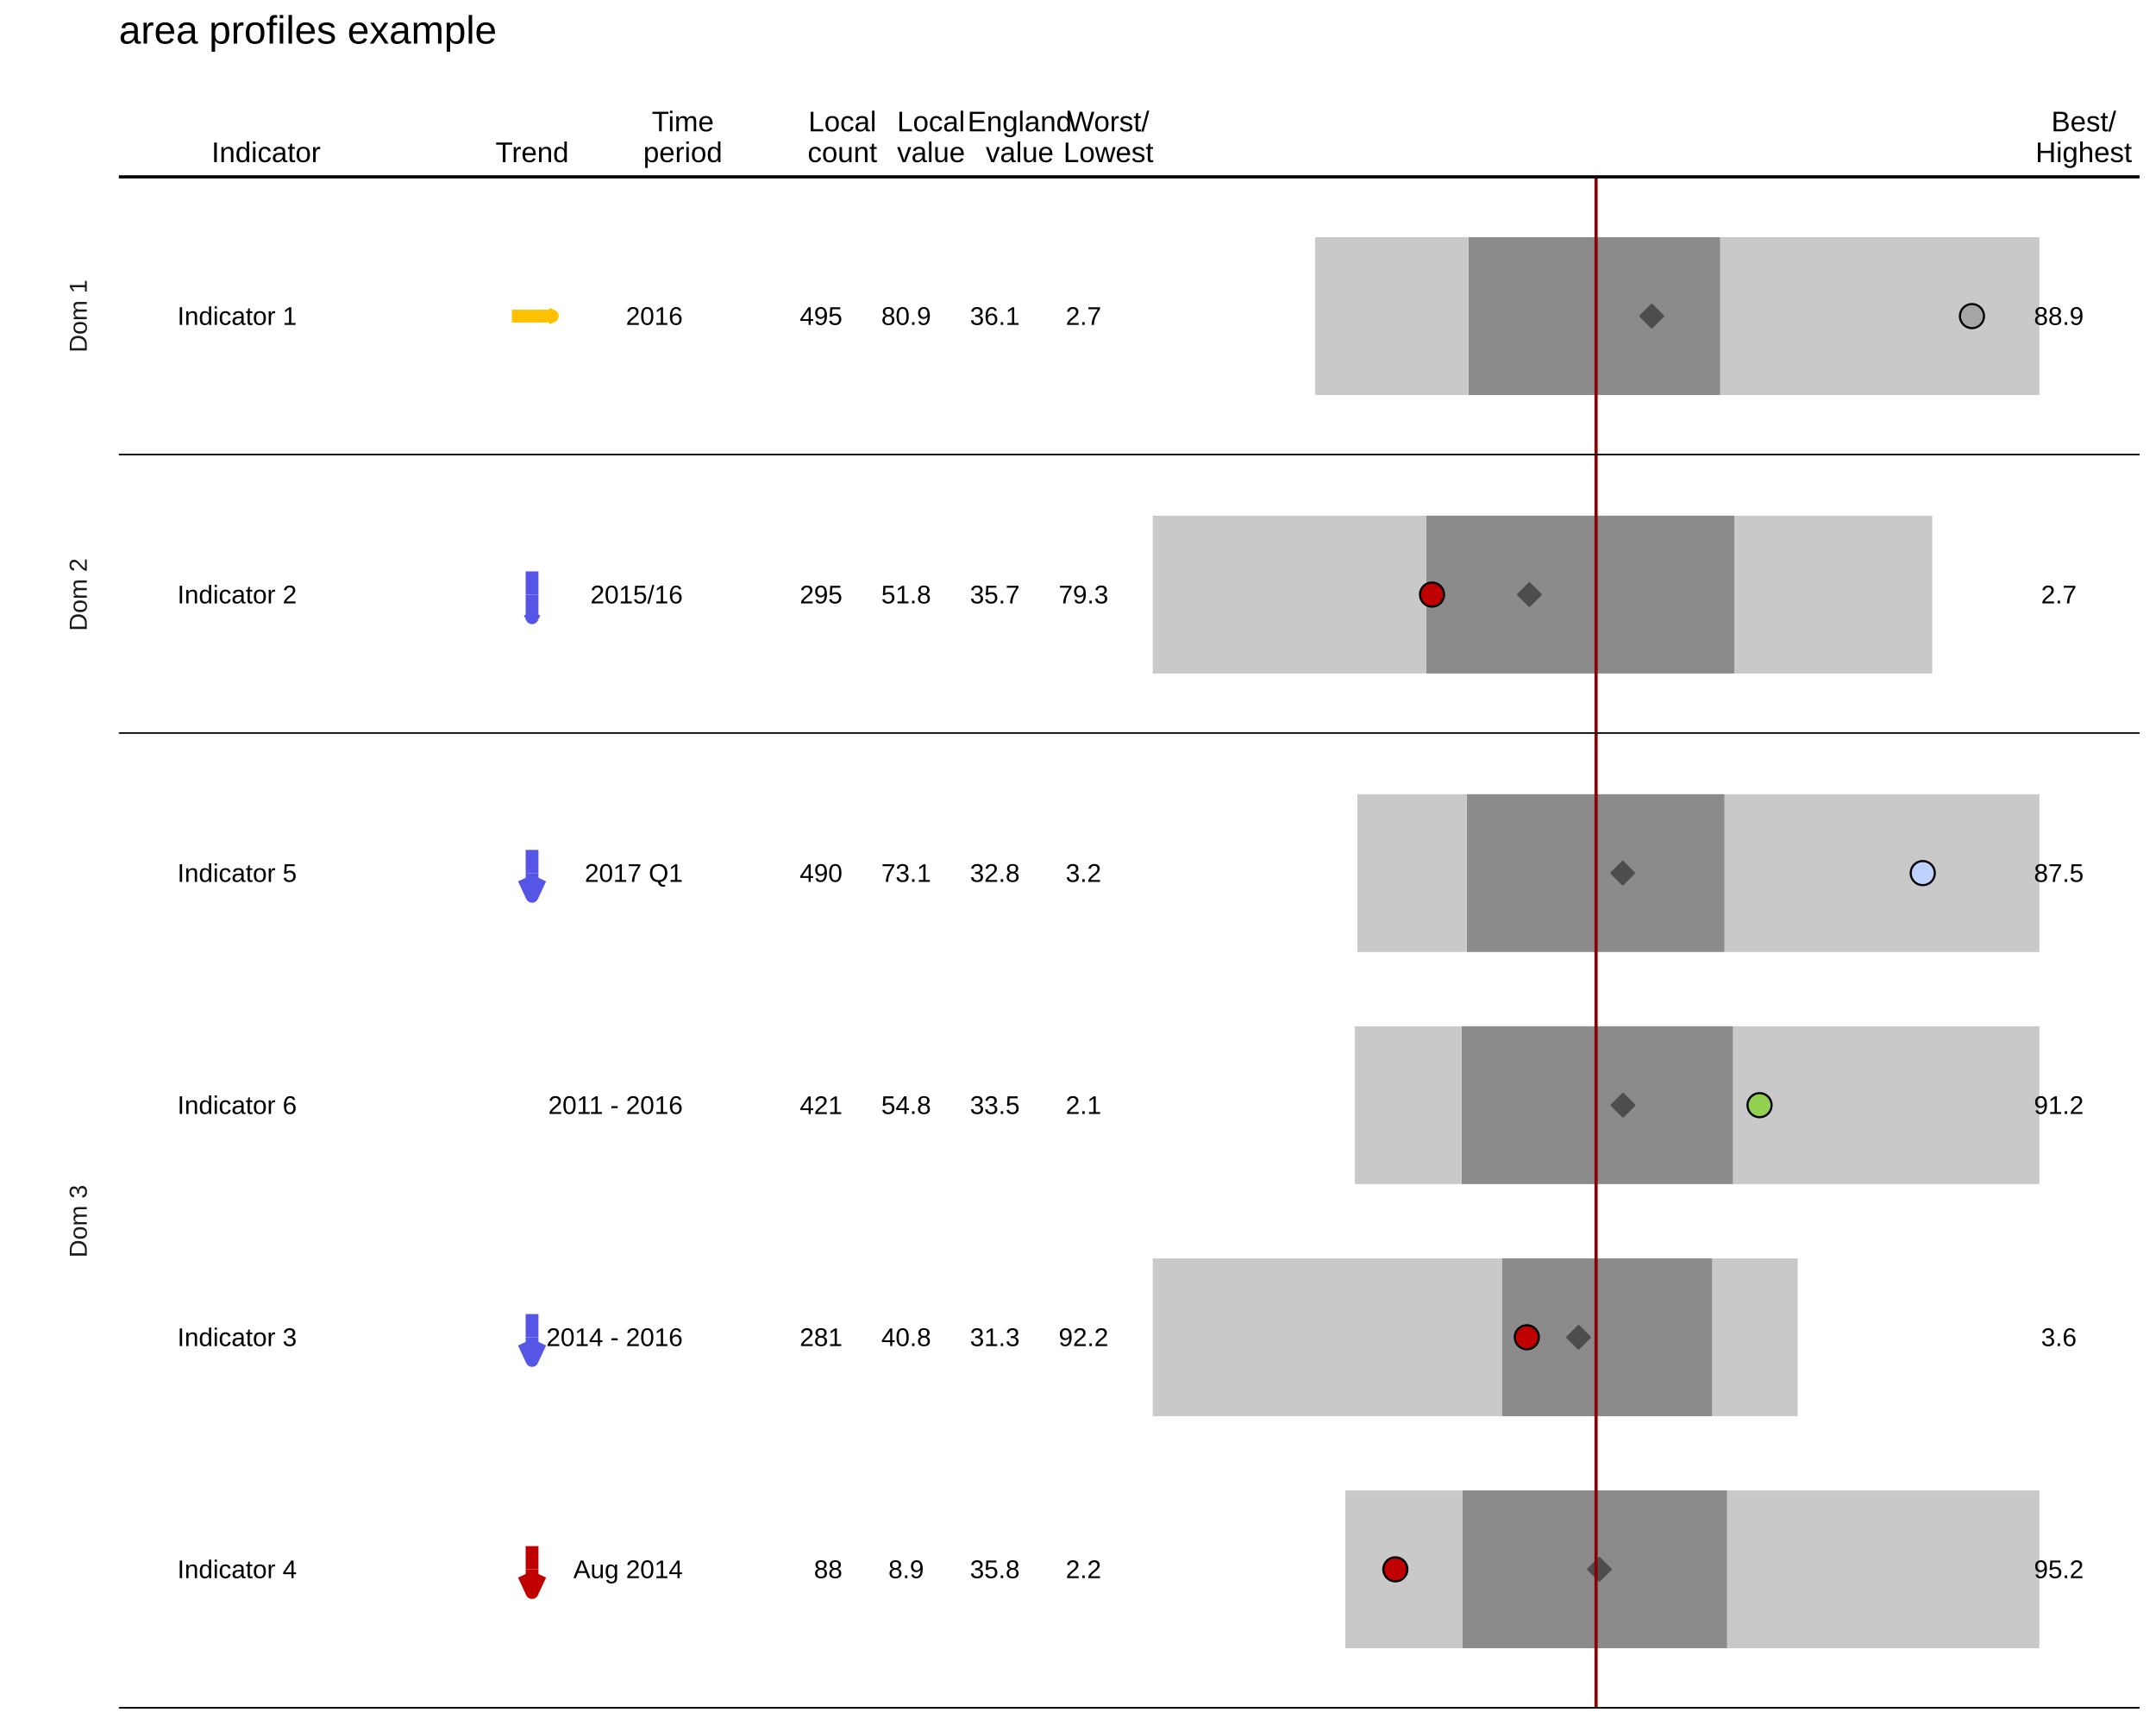
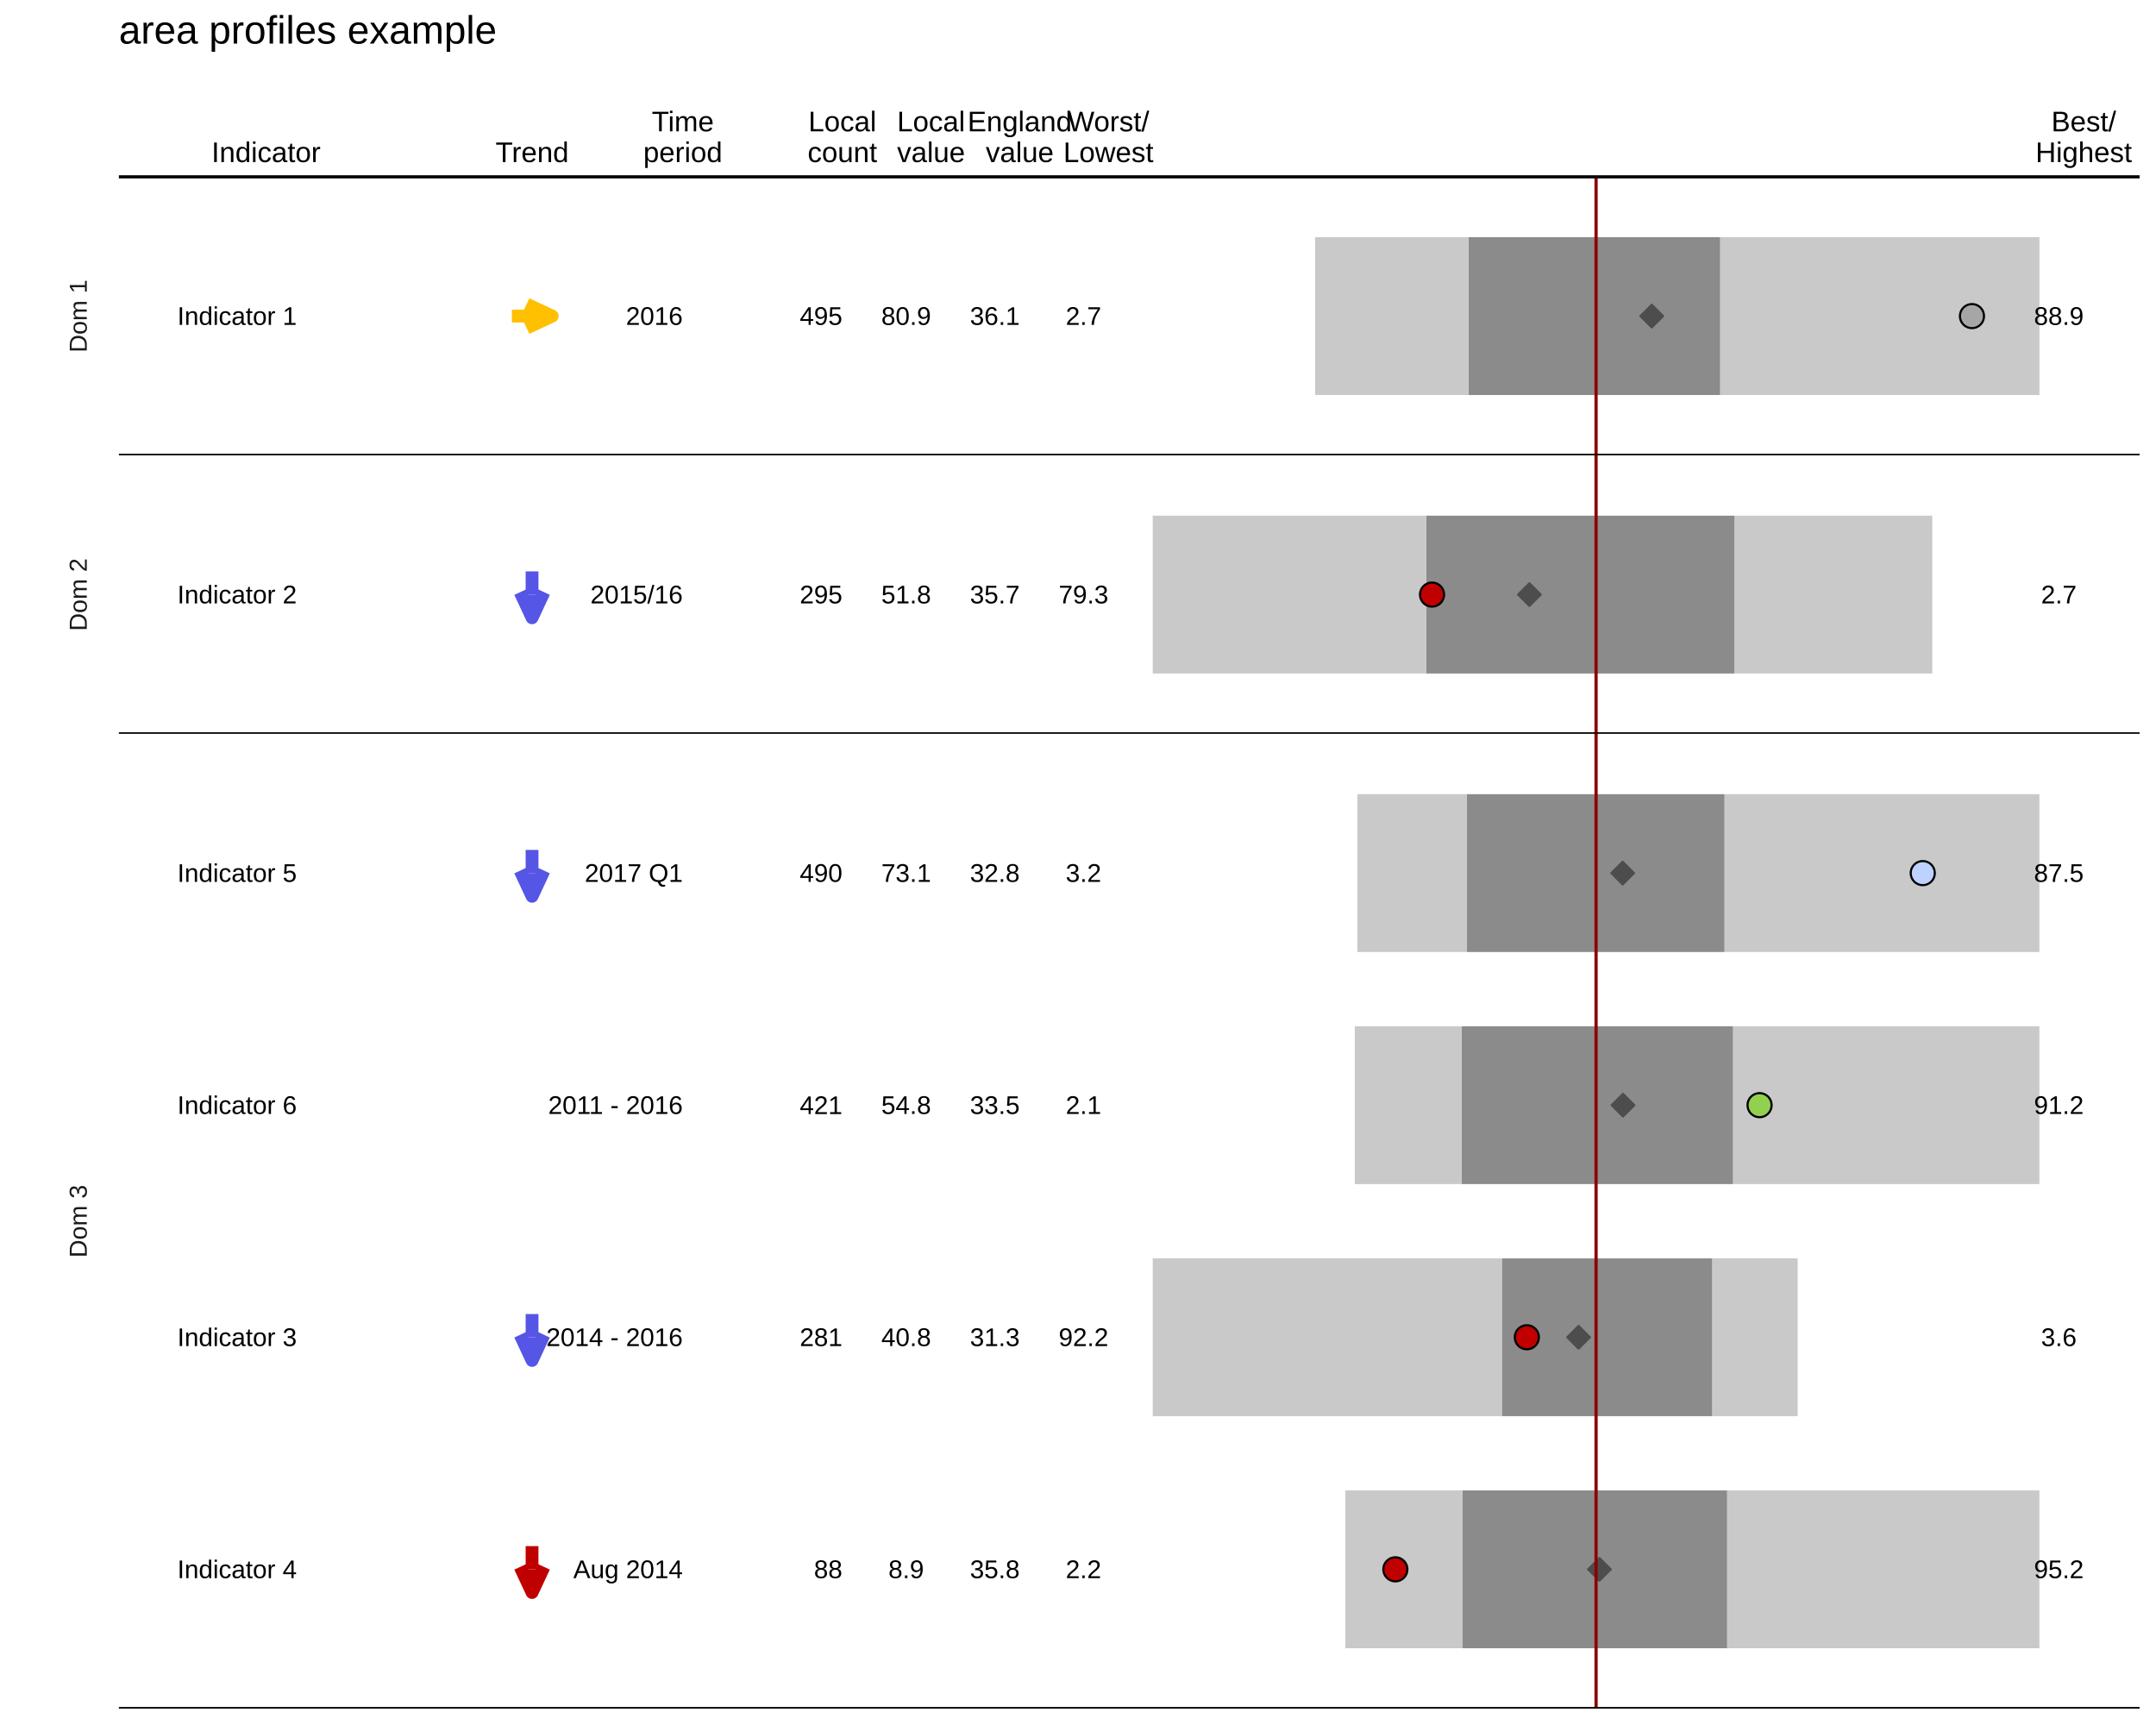
<svg xmlns="http://www.w3.org/2000/svg" viewBox="0 0 720.00 576.00">
  <defs>
    <style type="text/css">
    line, polyline, polygon, path, rect, circle {
      fill: none;
      stroke: #000000;
      stroke-linecap: round;
      stroke-linejoin: round;
      stroke-miterlimit: 10.00;
    }
  </style>
  </defs>
  <rect width="100%" height="100%" style="stroke: none; fill: #FFFFFF;" />
  <defs>
    <clipPath id="cpMzkuNzB8NzE0LjUyfDE1Mi4wNXw1OS4wNQ==">
      <rect x="39.70" y="59.05" width="674.82" height="92.99" />
    </clipPath>
  </defs>
  <rect x="574.45" y="79.20" width="106.62" height="52.70" style="stroke-width: 1.07; stroke: none; stroke-linecap: square; stroke-linejoin: miter; fill: #C9C9C9;" clip-path="url(#cpMzkuNzB8NzE0LjUyfDE1Mi4wNXw1OS4wNQ==)" />
  <rect x="490.42" y="79.20" width="84.02" height="52.70" style="stroke-width: 1.07; stroke: none; stroke-linecap: square; stroke-linejoin: miter; fill: #8B8B8B;" clip-path="url(#cpMzkuNzB8NzE0LjUyfDE1Mi4wNXw1OS4wNQ==)" />
  <rect x="439.15" y="79.20" width="51.27" height="52.70" style="stroke-width: 1.07; stroke: none; stroke-linecap: square; stroke-linejoin: miter; fill: #C9C9C9;" clip-path="url(#cpMzkuNzB8NzE0LjUyfDE1Mi4wNXw1OS4wNQ==)" />
  <rect x="384.96" y="79.20" width="54.19" height="52.70" style="stroke-width: 1.07; stroke: none; stroke-linecap: square; stroke-linejoin: miter; fill: #FFFFFF;" clip-path="url(#cpMzkuNzB8NzE0LjUyfDE1Mi4wNXw1OS4wNQ==)" />
  <polygon points="551.61,109.34 555.39,105.55 551.61,101.76 547.82,105.55 " style="stroke-width: 0.71; stroke: #4D4D4D; fill: #4D4D4D;" clip-path="url(#cpMzkuNzB8NzE0LjUyfDE1Mi4wNXw1OS4wNQ==)" />
  <circle cx="658.54" cy="105.55" r="3.02pt" style="stroke-width: 0.71; fill: #A6A6A6;" clip-path="url(#cpMzkuNzB8NzE0LjUyfDE1Mi4wNXw1OS4wNQ==)" />
  <line x1="533.01" y1="152.05" x2="533.01" y2="59.05" style="stroke-width: 1.07; stroke: #8B0000; stroke-linecap: butt;" clip-path="url(#cpMzkuNzB8NzE0LjUyfDE1Mi4wNXw1OS4wNQ==)" />
  <g clip-path="url(#cpMzkuNzB8NzE0LjUyfDE1Mi4wNXw1OS4wNQ==)">
    <text x="679.24" y="108.49" style="font-size: 8.54px; font-family: Liberation Sans;" textLength="16.62px" lengthAdjust="spacingAndGlyphs">88.9</text>
  </g>
  <g clip-path="url(#cpMzkuNzB8NzE0LjUyfDE1Mi4wNXw1OS4wNQ==)">
    <text x="355.90" y="108.49" style="font-size: 8.54px; font-family: Liberation Sans;" textLength="14.25px" lengthAdjust="spacingAndGlyphs">2.7 </text>
  </g>
  <g clip-path="url(#cpMzkuNzB8NzE0LjUyfDE1Mi4wNXw1OS4wNQ==)">
    <text x="323.92" y="108.49" style="font-size: 8.54px; font-family: Liberation Sans;" textLength="16.62px" lengthAdjust="spacingAndGlyphs">36.1</text>
  </g>
  <g clip-path="url(#cpMzkuNzB8NzE0LjUyfDE1Mi4wNXw1OS4wNQ==)">
    <text x="294.31" y="108.49" style="font-size: 8.54px; font-family: Liberation Sans;" textLength="16.62px" lengthAdjust="spacingAndGlyphs">80.9</text>
  </g>
  <g clip-path="url(#cpMzkuNzB8NzE0LjUyfDE1Mi4wNXw1OS4wNQ==)">
    <text x="267.07" y="108.49" style="font-size: 8.54px; font-family: Liberation Sans;" textLength="14.25px" lengthAdjust="spacingAndGlyphs">495</text>
  </g>
  <g clip-path="url(#cpMzkuNzB8NzE0LjUyfDE1Mi4wNXw1OS4wNQ==)">
    <text x="209.02" y="108.49" style="font-size: 8.54px; font-family: Liberation Sans;" textLength="19.00px" lengthAdjust="spacingAndGlyphs">2016</text>
  </g>
  <line x1="177.68" y1="105.55" x2="184.43" y2="105.55" style="stroke-width: 4.27; stroke: #FFC000; stroke-linecap: butt;" clip-path="url(#cpMzkuNzB8NzE0LjUyfDE1Mi4wNXw1OS4wNQ==)" />
-   <polyline points="182.74,106.33 184.43,105.55 182.74,104.76 " style="stroke-width: 4.27; stroke: #FFC000; stroke-linecap: butt;" clip-path="url(#cpMzkuNzB8NzE0LjUyfDE1Mi4wNXw1OS4wNQ==)" />
+   <polyline points="175.87,109.54 184.43,105.55 175.87,101.55 " style="stroke-width: 4.27; stroke: #FFC000; stroke-linecap: butt;" clip-path="url(#cpMzkuNzB8NzE0LjUyfDE1Mi4wNXw1OS4wNQ==)" />
  <line x1="177.68" y1="105.55" x2="170.94" y2="105.55" style="stroke-width: 4.27; stroke: #FFC000; stroke-linecap: butt;" clip-path="url(#cpMzkuNzB8NzE0LjUyfDE1Mi4wNXw1OS4wNQ==)" />
  <g clip-path="url(#cpMzkuNzB8NzE0LjUyfDE1Mi4wNXw1OS4wNQ==)">
    <text x="59.24" y="108.49" style="font-size: 8.54px; font-family: Liberation Sans;" textLength="39.88px" lengthAdjust="spacingAndGlyphs">Indicator 1</text>
  </g>
  <line x1="39.70" y1="152.05" x2="714.52" y2="152.05" style="stroke-width: 1.07; stroke-linecap: butt;" clip-path="url(#cpMzkuNzB8NzE0LjUyfDE1Mi4wNXw1OS4wNQ==)" />
  <defs>
    <clipPath id="cpMC4wMHw3MjAuMDB8NTc2LjAwfDAuMDA=">
      <rect x="0.00" y="0.00" width="720.00" height="576.00" />
    </clipPath>
  </defs>
  <defs>
    <clipPath id="cpMzkuNzB8NzE0LjUyfDI0NS4wNHwxNTIuMDU=">
      <rect x="39.70" y="152.05" width="674.82" height="92.99" />
    </clipPath>
  </defs>
  <rect x="579.21" y="172.19" width="66.08" height="52.70" style="stroke-width: 1.07; stroke: none; stroke-linecap: square; stroke-linejoin: miter; fill: #C9C9C9;" clip-path="url(#cpMzkuNzB8NzE0LjUyfDI0NS4wNHwxNTIuMDU=)" />
  <rect x="476.24" y="172.19" width="102.97" height="52.70" style="stroke-width: 1.07; stroke: none; stroke-linecap: square; stroke-linejoin: miter; fill: #8B8B8B;" clip-path="url(#cpMzkuNzB8NzE0LjUyfDI0NS4wNHwxNTIuMDU=)" />
  <rect x="384.96" y="172.19" width="91.28" height="52.70" style="stroke-width: 1.07; stroke: none; stroke-linecap: square; stroke-linejoin: miter; fill: #C9C9C9;" clip-path="url(#cpMzkuNzB8NzE0LjUyfDI0NS4wNHwxNTIuMDU=)" />
  <rect x="384.96" y="172.19" width="0.00" height="52.70" style="stroke-width: 1.07; stroke: none; stroke-linecap: square; stroke-linejoin: miter; fill: #FFFFFF;" clip-path="url(#cpMzkuNzB8NzE0LjUyfDI0NS4wNHwxNTIuMDU=)" />
  <polygon points="510.75,202.33 514.54,198.54 510.75,194.76 506.96,198.54 " style="stroke-width: 0.71; stroke: #4D4D4D; fill: #4D4D4D;" clip-path="url(#cpMzkuNzB8NzE0LjUyfDI0NS4wNHwxNTIuMDU=)" />
  <circle cx="478.23" cy="198.54" r="3.02pt" style="stroke-width: 0.71; fill: #C00000;" clip-path="url(#cpMzkuNzB8NzE0LjUyfDI0NS4wNHwxNTIuMDU=)" />
  <line x1="533.01" y1="245.04" x2="533.01" y2="152.05" style="stroke-width: 1.07; stroke: #8B0000; stroke-linecap: butt;" clip-path="url(#cpMzkuNzB8NzE0LjUyfDI0NS4wNHwxNTIuMDU=)" />
  <g clip-path="url(#cpMzkuNzB8NzE0LjUyfDI0NS4wNHwxNTIuMDU=)">
    <text x="681.62" y="201.48" style="font-size: 8.54px; font-family: Liberation Sans;" textLength="14.25px" lengthAdjust="spacingAndGlyphs">2.7 </text>
  </g>
  <g clip-path="url(#cpMzkuNzB8NzE0LjUyfDI0NS4wNHwxNTIuMDU=)">
    <text x="353.53" y="201.48" style="font-size: 8.54px; font-family: Liberation Sans;" textLength="16.62px" lengthAdjust="spacingAndGlyphs">79.3</text>
  </g>
  <g clip-path="url(#cpMzkuNzB8NzE0LjUyfDI0NS4wNHwxNTIuMDU=)">
    <text x="323.92" y="201.48" style="font-size: 8.54px; font-family: Liberation Sans;" textLength="16.62px" lengthAdjust="spacingAndGlyphs">35.7</text>
  </g>
  <g clip-path="url(#cpMzkuNzB8NzE0LjUyfDI0NS4wNHwxNTIuMDU=)">
    <text x="294.31" y="201.48" style="font-size: 8.54px; font-family: Liberation Sans;" textLength="16.62px" lengthAdjust="spacingAndGlyphs">51.8</text>
  </g>
  <g clip-path="url(#cpMzkuNzB8NzE0LjUyfDI0NS4wNHwxNTIuMDU=)">
    <text x="267.07" y="201.48" style="font-size: 8.54px; font-family: Liberation Sans;" textLength="14.25px" lengthAdjust="spacingAndGlyphs">295</text>
  </g>
  <g clip-path="url(#cpMzkuNzB8NzE0LjUyfDI0NS4wNHwxNTIuMDU=)">
    <text x="197.15" y="201.48" style="font-size: 8.54px; font-family: Liberation Sans;" textLength="30.88px" lengthAdjust="spacingAndGlyphs">2015/16</text>
  </g>
  <line x1="177.68" y1="198.54" x2="177.68" y2="206.29" style="stroke-width: 4.27; stroke: #5555E6; stroke-linecap: butt;" clip-path="url(#cpMzkuNzB8NzE0LjUyfDI0NS4wNHwxNTIuMDU=)" />
-   <polyline points="176.90,204.61 177.68,206.29 178.47,204.61 " style="stroke-width: 4.27; stroke: #5555E6; stroke-linecap: butt;" clip-path="url(#cpMzkuNzB8NzE0LjUyfDI0NS4wNHwxNTIuMDU=)" />
+   <polyline points="173.69,197.73 177.68,206.29 181.68,197.73 " style="stroke-width: 4.27; stroke: #5555E6; stroke-linecap: butt;" clip-path="url(#cpMzkuNzB8NzE0LjUyfDI0NS4wNHwxNTIuMDU=)" />
  <line x1="177.68" y1="198.54" x2="177.68" y2="190.79" style="stroke-width: 4.27; stroke: #5555E6; stroke-linecap: butt;" clip-path="url(#cpMzkuNzB8NzE0LjUyfDI0NS4wNHwxNTIuMDU=)" />
  <g clip-path="url(#cpMzkuNzB8NzE0LjUyfDI0NS4wNHwxNTIuMDU=)">
    <text x="59.24" y="201.48" style="font-size: 8.54px; font-family: Liberation Sans;" textLength="39.88px" lengthAdjust="spacingAndGlyphs">Indicator 2</text>
  </g>
  <line x1="39.70" y1="245.04" x2="714.52" y2="245.04" style="stroke-width: 1.07; stroke-linecap: butt;" clip-path="url(#cpMzkuNzB8NzE0LjUyfDI0NS4wNHwxNTIuMDU=)" />
  <defs>
    <clipPath id="cpMC4wMHw3MjAuMDB8NTc2LjAwfDAuMDA=">
      <rect x="0.00" y="0.00" width="720.00" height="576.00" />
    </clipPath>
  </defs>
  <defs>
    <clipPath id="cpMzkuNzB8NzE0LjUyfDU3MC41MnwyNDUuMDQ=">
      <rect x="39.70" y="245.04" width="674.82" height="325.48" />
    </clipPath>
  </defs>
  <rect x="571.78" y="420.18" width="28.56" height="52.70" style="stroke-width: 1.07; stroke: none; stroke-linecap: square; stroke-linejoin: miter; fill: #C9C9C9;" clip-path="url(#cpMzkuNzB8NzE0LjUyfDU3MC41MnwyNDUuMDQ=)" />
  <rect x="501.54" y="420.18" width="70.24" height="52.70" style="stroke-width: 1.07; stroke: none; stroke-linecap: square; stroke-linejoin: miter; fill: #8B8B8B;" clip-path="url(#cpMzkuNzB8NzE0LjUyfDU3MC41MnwyNDUuMDQ=)" />
  <rect x="384.96" y="420.18" width="116.58" height="52.70" style="stroke-width: 1.07; stroke: none; stroke-linecap: square; stroke-linejoin: miter; fill: #C9C9C9;" clip-path="url(#cpMzkuNzB8NzE0LjUyfDU3MC41MnwyNDUuMDQ=)" />
  <rect x="384.96" y="420.18" width="0.00" height="52.70" style="stroke-width: 1.07; stroke: none; stroke-linecap: square; stroke-linejoin: miter; fill: #FFFFFF;" clip-path="url(#cpMzkuNzB8NzE0LjUyfDU3MC41MnwyNDUuMDQ=)" />
  <rect x="576.77" y="497.67" width="104.29" height="52.70" style="stroke-width: 1.07; stroke: none; stroke-linecap: square; stroke-linejoin: miter; fill: #C9C9C9;" clip-path="url(#cpMzkuNzB8NzE0LjUyfDU3MC41MnwyNDUuMDQ=)" />
  <rect x="488.45" y="497.67" width="88.33" height="52.70" style="stroke-width: 1.07; stroke: none; stroke-linecap: square; stroke-linejoin: miter; fill: #8B8B8B;" clip-path="url(#cpMzkuNzB8NzE0LjUyfDU3MC41MnwyNDUuMDQ=)" />
  <rect x="449.25" y="497.67" width="39.20" height="52.70" style="stroke-width: 1.07; stroke: none; stroke-linecap: square; stroke-linejoin: miter; fill: #C9C9C9;" clip-path="url(#cpMzkuNzB8NzE0LjUyfDU3MC41MnwyNDUuMDQ=)" />
  <rect x="384.96" y="497.67" width="64.29" height="52.70" style="stroke-width: 1.07; stroke: none; stroke-linecap: square; stroke-linejoin: miter; fill: #FFFFFF;" clip-path="url(#cpMzkuNzB8NzE0LjUyfDU3MC41MnwyNDUuMDQ=)" />
  <rect x="575.89" y="265.19" width="105.17" height="52.70" style="stroke-width: 1.07; stroke: none; stroke-linecap: square; stroke-linejoin: miter; fill: #C9C9C9;" clip-path="url(#cpMzkuNzB8NzE0LjUyfDU3MC41MnwyNDUuMDQ=)" />
  <rect x="489.80" y="265.19" width="86.09" height="52.70" style="stroke-width: 1.07; stroke: none; stroke-linecap: square; stroke-linejoin: miter; fill: #8B8B8B;" clip-path="url(#cpMzkuNzB8NzE0LjUyfDU3MC41MnwyNDUuMDQ=)" />
  <rect x="453.28" y="265.19" width="36.52" height="52.70" style="stroke-width: 1.07; stroke: none; stroke-linecap: square; stroke-linejoin: miter; fill: #C9C9C9;" clip-path="url(#cpMzkuNzB8NzE0LjUyfDU3MC41MnwyNDUuMDQ=)" />
  <rect x="384.96" y="265.19" width="68.32" height="52.70" style="stroke-width: 1.07; stroke: none; stroke-linecap: square; stroke-linejoin: miter; fill: #FFFFFF;" clip-path="url(#cpMzkuNzB8NzE0LjUyfDU3MC41MnwyNDUuMDQ=)" />
  <rect x="578.74" y="342.68" width="102.32" height="52.70" style="stroke-width: 1.07; stroke: none; stroke-linecap: square; stroke-linejoin: miter; fill: #C9C9C9;" clip-path="url(#cpMzkuNzB8NzE0LjUyfDU3MC41MnwyNDUuMDQ=)" />
  <rect x="488.06" y="342.68" width="90.68" height="52.70" style="stroke-width: 1.07; stroke: none; stroke-linecap: square; stroke-linejoin: miter; fill: #8B8B8B;" clip-path="url(#cpMzkuNzB8NzE0LjUyfDU3MC41MnwyNDUuMDQ=)" />
  <rect x="452.39" y="342.68" width="35.67" height="52.70" style="stroke-width: 1.07; stroke: none; stroke-linecap: square; stroke-linejoin: miter; fill: #C9C9C9;" clip-path="url(#cpMzkuNzB8NzE0LjUyfDU3MC41MnwyNDUuMDQ=)" />
  <rect x="384.96" y="342.68" width="67.43" height="52.70" style="stroke-width: 1.07; stroke: none; stroke-linecap: square; stroke-linejoin: miter; fill: #FFFFFF;" clip-path="url(#cpMzkuNzB8NzE0LjUyfDU3MC41MnwyNDUuMDQ=)" />
  <polygon points="527.17,450.32 530.95,446.53 527.17,442.74 523.38,446.53 " style="stroke-width: 0.71; stroke: #4D4D4D; fill: #4D4D4D;" clip-path="url(#cpMzkuNzB8NzE0LjUyfDU3MC41MnwyNDUuMDQ=)" />
  <polygon points="534.13,527.81 537.92,524.02 534.13,520.24 530.35,524.02 " style="stroke-width: 0.71; stroke: #4D4D4D; fill: #4D4D4D;" clip-path="url(#cpMzkuNzB8NzE0LjUyfDU3MC41MnwyNDUuMDQ=)" />
  <polygon points="541.89,295.32 545.68,291.54 541.89,287.75 538.11,291.54 " style="stroke-width: 0.71; stroke: #4D4D4D; fill: #4D4D4D;" clip-path="url(#cpMzkuNzB8NzE0LjUyfDU3MC41MnwyNDUuMDQ=)" />
  <polygon points="542.00,372.82 545.79,369.03 542.00,365.25 538.21,369.03 " style="stroke-width: 0.71; stroke: #4D4D4D; fill: #4D4D4D;" clip-path="url(#cpMzkuNzB8NzE0LjUyfDU3MC41MnwyNDUuMDQ=)" />
  <circle cx="509.89" cy="446.53" r="3.02pt" style="stroke-width: 0.71; fill: #C00000;" clip-path="url(#cpMzkuNzB8NzE0LjUyfDU3MC41MnwyNDUuMDQ=)" />
  <circle cx="465.98" cy="524.02" r="3.02pt" style="stroke-width: 0.71; fill: #C00000;" clip-path="url(#cpMzkuNzB8NzE0LjUyfDU3MC41MnwyNDUuMDQ=)" />
  <circle cx="642.11" cy="291.54" r="3.02pt" style="stroke-width: 0.71; fill: #BED2FF;" clip-path="url(#cpMzkuNzB8NzE0LjUyfDU3MC41MnwyNDUuMDQ=)" />
  <circle cx="587.61" cy="369.03" r="3.02pt" style="stroke-width: 0.71; fill: #92D050;" clip-path="url(#cpMzkuNzB8NzE0LjUyfDU3MC41MnwyNDUuMDQ=)" />
  <line x1="533.01" y1="570.52" x2="533.01" y2="245.04" style="stroke-width: 1.07; stroke: #8B0000; stroke-linecap: butt;" clip-path="url(#cpMzkuNzB8NzE0LjUyfDU3MC41MnwyNDUuMDQ=)" />
  <g clip-path="url(#cpMzkuNzB8NzE0LjUyfDU3MC41MnwyNDUuMDQ=)">
    <text x="681.62" y="449.47" style="font-size: 8.54px; font-family: Liberation Sans;" textLength="14.25px" lengthAdjust="spacingAndGlyphs">3.6 </text>
  </g>
  <g clip-path="url(#cpMzkuNzB8NzE0LjUyfDU3MC41MnwyNDUuMDQ=)">
    <text x="353.53" y="449.47" style="font-size: 8.54px; font-family: Liberation Sans;" textLength="16.62px" lengthAdjust="spacingAndGlyphs">92.2</text>
  </g>
  <g clip-path="url(#cpMzkuNzB8NzE0LjUyfDU3MC41MnwyNDUuMDQ=)">
    <text x="679.24" y="526.96" style="font-size: 8.54px; font-family: Liberation Sans;" textLength="16.62px" lengthAdjust="spacingAndGlyphs">95.2</text>
  </g>
  <g clip-path="url(#cpMzkuNzB8NzE0LjUyfDU3MC41MnwyNDUuMDQ=)">
    <text x="355.90" y="526.96" style="font-size: 8.54px; font-family: Liberation Sans;" textLength="14.25px" lengthAdjust="spacingAndGlyphs">2.2 </text>
  </g>
  <g clip-path="url(#cpMzkuNzB8NzE0LjUyfDU3MC41MnwyNDUuMDQ=)">
    <text x="679.24" y="294.47" style="font-size: 8.54px; font-family: Liberation Sans;" textLength="16.62px" lengthAdjust="spacingAndGlyphs">87.5</text>
  </g>
  <g clip-path="url(#cpMzkuNzB8NzE0LjUyfDU3MC41MnwyNDUuMDQ=)">
    <text x="355.90" y="294.47" style="font-size: 8.54px; font-family: Liberation Sans;" textLength="14.25px" lengthAdjust="spacingAndGlyphs">3.2 </text>
  </g>
  <g clip-path="url(#cpMzkuNzB8NzE0LjUyfDU3MC41MnwyNDUuMDQ=)">
    <text x="679.24" y="371.97" style="font-size: 8.54px; font-family: Liberation Sans;" textLength="16.62px" lengthAdjust="spacingAndGlyphs">91.2</text>
  </g>
  <g clip-path="url(#cpMzkuNzB8NzE0LjUyfDU3MC41MnwyNDUuMDQ=)">
    <text x="355.90" y="371.97" style="font-size: 8.54px; font-family: Liberation Sans;" textLength="14.25px" lengthAdjust="spacingAndGlyphs">2.1 </text>
  </g>
  <g clip-path="url(#cpMzkuNzB8NzE0LjUyfDU3MC41MnwyNDUuMDQ=)">
    <text x="323.92" y="449.47" style="font-size: 8.54px; font-family: Liberation Sans;" textLength="16.62px" lengthAdjust="spacingAndGlyphs">31.3</text>
  </g>
  <g clip-path="url(#cpMzkuNzB8NzE0LjUyfDU3MC41MnwyNDUuMDQ=)">
    <text x="323.92" y="526.96" style="font-size: 8.54px; font-family: Liberation Sans;" textLength="16.62px" lengthAdjust="spacingAndGlyphs">35.8</text>
  </g>
  <g clip-path="url(#cpMzkuNzB8NzE0LjUyfDU3MC41MnwyNDUuMDQ=)">
    <text x="323.92" y="294.47" style="font-size: 8.54px; font-family: Liberation Sans;" textLength="16.62px" lengthAdjust="spacingAndGlyphs">32.8</text>
  </g>
  <g clip-path="url(#cpMzkuNzB8NzE0LjUyfDU3MC41MnwyNDUuMDQ=)">
    <text x="323.92" y="371.97" style="font-size: 8.54px; font-family: Liberation Sans;" textLength="16.62px" lengthAdjust="spacingAndGlyphs">33.5</text>
  </g>
  <g clip-path="url(#cpMzkuNzB8NzE0LjUyfDU3MC41MnwyNDUuMDQ=)">
    <text x="294.31" y="449.47" style="font-size: 8.54px; font-family: Liberation Sans;" textLength="16.62px" lengthAdjust="spacingAndGlyphs">40.8</text>
  </g>
  <g clip-path="url(#cpMzkuNzB8NzE0LjUyfDU3MC41MnwyNDUuMDQ=)">
    <text x="296.68" y="526.96" style="font-size: 8.54px; font-family: Liberation Sans;" textLength="14.25px" lengthAdjust="spacingAndGlyphs">8.9 </text>
  </g>
  <g clip-path="url(#cpMzkuNzB8NzE0LjUyfDU3MC41MnwyNDUuMDQ=)">
    <text x="294.31" y="294.47" style="font-size: 8.54px; font-family: Liberation Sans;" textLength="16.62px" lengthAdjust="spacingAndGlyphs">73.1</text>
  </g>
  <g clip-path="url(#cpMzkuNzB8NzE0LjUyfDU3MC41MnwyNDUuMDQ=)">
    <text x="294.31" y="371.97" style="font-size: 8.54px; font-family: Liberation Sans;" textLength="16.62px" lengthAdjust="spacingAndGlyphs">54.8</text>
  </g>
  <g clip-path="url(#cpMzkuNzB8NzE0LjUyfDU3MC41MnwyNDUuMDQ=)">
    <text x="267.07" y="449.47" style="font-size: 8.54px; font-family: Liberation Sans;" textLength="14.25px" lengthAdjust="spacingAndGlyphs">281</text>
  </g>
  <g clip-path="url(#cpMzkuNzB8NzE0LjUyfDU3MC41MnwyNDUuMDQ=)">
    <text x="271.82" y="526.96" style="font-size: 8.54px; font-family: Liberation Sans;" textLength="9.50px" lengthAdjust="spacingAndGlyphs">88</text>
  </g>
  <g clip-path="url(#cpMzkuNzB8NzE0LjUyfDU3MC41MnwyNDUuMDQ=)">
    <text x="267.07" y="294.47" style="font-size: 8.54px; font-family: Liberation Sans;" textLength="14.25px" lengthAdjust="spacingAndGlyphs">490</text>
  </g>
  <g clip-path="url(#cpMzkuNzB8NzE0LjUyfDU3MC41MnwyNDUuMDQ=)">
    <text x="267.07" y="372.01" style="font-size: 8.54px; font-family: Liberation Sans;" textLength="14.25px" lengthAdjust="spacingAndGlyphs">421</text>
  </g>
  <g clip-path="url(#cpMzkuNzB8NzE0LjUyfDU3MC41MnwyNDUuMDQ=)">
    <text x="182.43" y="449.47" style="font-size: 8.54px; font-family: Liberation Sans;" textLength="45.59px" lengthAdjust="spacingAndGlyphs">2014 - 2016</text>
  </g>
  <g clip-path="url(#cpMzkuNzB8NzE0LjUyfDU3MC41MnwyNDUuMDQ=)">
    <text x="191.46" y="526.96" style="font-size: 8.54px; font-family: Liberation Sans;" textLength="36.56px" lengthAdjust="spacingAndGlyphs">Aug 2014</text>
  </g>
  <g clip-path="url(#cpMzkuNzB8NzE0LjUyfDU3MC41MnwyNDUuMDQ=)">
    <text x="195.26" y="294.47" style="font-size: 8.54px; font-family: Liberation Sans;" textLength="32.77px" lengthAdjust="spacingAndGlyphs">2017 Q1</text>
  </g>
  <g clip-path="url(#cpMzkuNzB8NzE0LjUyfDU3MC41MnwyNDUuMDQ=)">
    <text x="183.07" y="371.97" style="font-size: 8.54px; font-family: Liberation Sans;" textLength="44.95px" lengthAdjust="spacingAndGlyphs">2011 - 2016</text>
  </g>
  <line x1="177.68" y1="446.53" x2="177.68" y2="454.28" style="stroke-width: 4.27; stroke: #5555E6; stroke-linecap: butt;" clip-path="url(#cpMzkuNzB8NzE0LjUyfDU3MC41MnwyNDUuMDQ=)" />
-   <polyline points="174.93,448.38 177.68,454.28 180.44,448.38 " style="stroke-width: 4.27; stroke: #5555E6; stroke-linecap: butt;" clip-path="url(#cpMzkuNzB8NzE0LjUyfDU3MC41MnwyNDUuMDQ=)" />
+   <polyline points="173.69,445.71 177.68,454.28 181.68,445.71 " style="stroke-width: 4.27; stroke: #5555E6; stroke-linecap: butt;" clip-path="url(#cpMzkuNzB8NzE0LjUyfDU3MC41MnwyNDUuMDQ=)" />
  <line x1="177.68" y1="524.02" x2="177.68" y2="531.77" style="stroke-width: 4.27; stroke: #C00000; stroke-linecap: butt;" clip-path="url(#cpMzkuNzB8NzE0LjUyfDU3MC41MnwyNDUuMDQ=)" />
-   <polyline points="174.93,525.87 177.68,531.77 180.44,525.87 " style="stroke-width: 4.27; stroke: #C00000; stroke-linecap: butt;" clip-path="url(#cpMzkuNzB8NzE0LjUyfDU3MC41MnwyNDUuMDQ=)" />
+   <polyline points="173.69,523.21 177.68,531.77 181.68,523.21 " style="stroke-width: 4.27; stroke: #C00000; stroke-linecap: butt;" clip-path="url(#cpMzkuNzB8NzE0LjUyfDU3MC41MnwyNDUuMDQ=)" />
  <line x1="177.68" y1="291.54" x2="177.68" y2="299.29" style="stroke-width: 4.27; stroke: #5555E6; stroke-linecap: butt;" clip-path="url(#cpMzkuNzB8NzE0LjUyfDU3MC41MnwyNDUuMDQ=)" />
-   <polyline points="174.93,293.39 177.68,299.29 180.44,293.39 " style="stroke-width: 4.27; stroke: #5555E6; stroke-linecap: butt;" clip-path="url(#cpMzkuNzB8NzE0LjUyfDU3MC41MnwyNDUuMDQ=)" />
+   <polyline points="173.69,290.72 177.68,299.29 181.68,290.72 " style="stroke-width: 4.27; stroke: #5555E6; stroke-linecap: butt;" clip-path="url(#cpMzkuNzB8NzE0LjUyfDU3MC41MnwyNDUuMDQ=)" />
  <line x1="177.68" y1="446.53" x2="177.68" y2="438.78" style="stroke-width: 4.27; stroke: #5555E6; stroke-linecap: butt;" clip-path="url(#cpMzkuNzB8NzE0LjUyfDU3MC41MnwyNDUuMDQ=)" />
  <line x1="177.68" y1="524.02" x2="177.68" y2="516.27" style="stroke-width: 4.27; stroke: #C00000; stroke-linecap: butt;" clip-path="url(#cpMzkuNzB8NzE0LjUyfDU3MC41MnwyNDUuMDQ=)" />
  <line x1="177.68" y1="291.54" x2="177.68" y2="283.79" style="stroke-width: 4.27; stroke: #5555E6; stroke-linecap: butt;" clip-path="url(#cpMzkuNzB8NzE0LjUyfDU3MC41MnwyNDUuMDQ=)" />
  <g clip-path="url(#cpMzkuNzB8NzE0LjUyfDU3MC41MnwyNDUuMDQ=)">
    <text x="59.24" y="449.47" style="font-size: 8.54px; font-family: Liberation Sans;" textLength="39.88px" lengthAdjust="spacingAndGlyphs">Indicator 3</text>
  </g>
  <g clip-path="url(#cpMzkuNzB8NzE0LjUyfDU3MC41MnwyNDUuMDQ=)">
    <text x="59.24" y="526.96" style="font-size: 8.54px; font-family: Liberation Sans;" textLength="39.88px" lengthAdjust="spacingAndGlyphs">Indicator 4</text>
  </g>
  <g clip-path="url(#cpMzkuNzB8NzE0LjUyfDU3MC41MnwyNDUuMDQ=)">
    <text x="59.24" y="294.47" style="font-size: 8.54px; font-family: Liberation Sans;" textLength="39.88px" lengthAdjust="spacingAndGlyphs">Indicator 5</text>
  </g>
  <g clip-path="url(#cpMzkuNzB8NzE0LjUyfDU3MC41MnwyNDUuMDQ=)">
    <text x="59.24" y="371.97" style="font-size: 8.54px; font-family: Liberation Sans;" textLength="39.88px" lengthAdjust="spacingAndGlyphs">Indicator 6</text>
  </g>
  <line x1="39.70" y1="570.52" x2="714.52" y2="570.52" style="stroke-width: 1.07; stroke-linecap: butt;" clip-path="url(#cpMzkuNzB8NzE0LjUyfDU3MC41MnwyNDUuMDQ=)" />
  <defs>
    <clipPath id="cpMC4wMHw3MjAuMDB8NTc2LjAwfDAuMDA=">
      <rect x="0.00" y="0.00" width="720.00" height="576.00" />
    </clipPath>
  </defs>
  <defs>
    <clipPath id="cpMTguMDZ8MzQuMjJ8MTUyLjA1fDU5LjA1">
      <rect x="18.06" y="59.05" width="16.16" height="92.99" />
    </clipPath>
  </defs>
  <g clip-path="url(#cpMTguMDZ8MzQuMjJ8MTUyLjA1fDU5LjA1)">
    <text transform="translate(28.98,117.70) rotate(-90)" style="font-size: 8.25px; fill: #1A1A1A; font-family: Liberation Sans;" textLength="24.31px" lengthAdjust="spacingAndGlyphs">Dom 1</text>
  </g>
  <defs>
    <clipPath id="cpMC4wMHw3MjAuMDB8NTc2LjAwfDAuMDA=">
      <rect x="0.00" y="0.00" width="720.00" height="576.00" />
    </clipPath>
  </defs>
  <defs>
    <clipPath id="cpMTguMDZ8MzQuMjJ8MjQ1LjA0fDE1Mi4wNQ==">
      <rect x="18.06" y="152.05" width="16.16" height="92.99" />
    </clipPath>
  </defs>
  <g clip-path="url(#cpMTguMDZ8MzQuMjJ8MjQ1LjA0fDE1Mi4wNQ==)">
    <text transform="translate(28.98,210.70) rotate(-90)" style="font-size: 8.25px; fill: #1A1A1A; font-family: Liberation Sans;" textLength="24.31px" lengthAdjust="spacingAndGlyphs">Dom 2</text>
  </g>
  <defs>
    <clipPath id="cpMC4wMHw3MjAuMDB8NTc2LjAwfDAuMDA=">
      <rect x="0.00" y="0.00" width="720.00" height="576.00" />
    </clipPath>
  </defs>
  <defs>
    <clipPath id="cpMTguMDZ8MzQuMjJ8NTcwLjUyfDI0NS4wNA==">
      <rect x="18.06" y="245.04" width="16.16" height="325.48" />
    </clipPath>
  </defs>
  <g clip-path="url(#cpMTguMDZ8MzQuMjJ8NTcwLjUyfDI0NS4wNA==)">
    <text transform="translate(28.98,419.94) rotate(-90)" style="font-size: 8.25px; fill: #1A1A1A; font-family: Liberation Sans;" textLength="24.31px" lengthAdjust="spacingAndGlyphs">Dom 3</text>
  </g>
  <defs>
    <clipPath id="cpMC4wMHw3MjAuMDB8NTc2LjAwfDAuMDA=">
      <rect x="0.00" y="0.00" width="720.00" height="576.00" />
    </clipPath>
  </defs>
  <polyline points="39.70,59.05 714.52,59.05 " style="stroke-width: 1.07; stroke-linecap: butt;" clip-path="url(#cpMC4wMHw3MjAuMDB8NTc2LjAwfDAuMDA=)" />
  <g clip-path="url(#cpMC4wMHw3MjAuMDB8NTc2LjAwfDAuMDA=)">
    <text x="70.64" y="54.12" style="font-size: 9.50px; font-family: Liberation Sans;" textLength="36.42px" lengthAdjust="spacingAndGlyphs">Indicator</text>
  </g>
  <g clip-path="url(#cpMC4wMHw3MjAuMDB8NTc2LjAwfDAuMDA=)">
    <text x="165.47" y="54.12" style="font-size: 9.50px; font-family: Liberation Sans;" textLength="24.44px" lengthAdjust="spacingAndGlyphs">Trend</text>
  </g>
  <g clip-path="url(#cpMC4wMHw3MjAuMDB8NTc2LjAwfDAuMDA=)">
    <text x="217.65" y="43.85" style="font-size: 9.50px; font-family: Liberation Sans;" textLength="20.73px" lengthAdjust="spacingAndGlyphs">Time</text>
  </g>
  <g clip-path="url(#cpMC4wMHw3MjAuMDB8NTc2LjAwfDAuMDA=)">
    <text x="214.83" y="54.12" style="font-size: 9.50px; font-family: Liberation Sans;" textLength="26.39px" lengthAdjust="spacingAndGlyphs">period</text>
  </g>
  <g clip-path="url(#cpMC4wMHw3MjAuMDB8NTc2LjAwfDAuMDA=)">
    <text x="269.97" y="43.85" style="font-size: 9.50px; font-family: Liberation Sans;" textLength="22.70px" lengthAdjust="spacingAndGlyphs">Local</text>
  </g>
  <g clip-path="url(#cpMC4wMHw3MjAuMDB8NTc2LjAwfDAuMDA=)">
    <text x="269.70" y="54.12" style="font-size: 9.50px; font-family: Liberation Sans;" textLength="23.23px" lengthAdjust="spacingAndGlyphs">count</text>
  </g>
  <g clip-path="url(#cpMC4wMHw3MjAuMDB8NTc2LjAwfDAuMDA=)">
    <text x="299.58" y="43.85" style="font-size: 9.50px; font-family: Liberation Sans;" textLength="22.70px" lengthAdjust="spacingAndGlyphs">Local</text>
  </g>
  <g clip-path="url(#cpMC4wMHw3MjAuMDB8NTc2LjAwfDAuMDA=)">
    <text x="299.58" y="54.12" style="font-size: 9.50px; font-family: Liberation Sans;" textLength="22.70px" lengthAdjust="spacingAndGlyphs">value</text>
  </g>
  <g clip-path="url(#cpMC4wMHw3MjAuMDB8NTc2LjAwfDAuMDA=)">
    <text x="323.11" y="43.85" style="font-size: 9.50px; font-family: Liberation Sans;" textLength="34.86px" lengthAdjust="spacingAndGlyphs">England</text>
  </g>
  <g clip-path="url(#cpMC4wMHw3MjAuMDB8NTc2LjAwfDAuMDA=)">
    <text x="329.19" y="54.12" style="font-size: 9.50px; font-family: Liberation Sans;" textLength="22.70px" lengthAdjust="spacingAndGlyphs">value</text>
  </g>
  <g clip-path="url(#cpMC4wMHw3MjAuMDB8NTc2LjAwfDAuMDA=)">
    <text x="356.52" y="43.85" style="font-size: 9.50px; font-family: Liberation Sans;" textLength="27.27px" lengthAdjust="spacingAndGlyphs">Worst/</text>
  </g>
  <g clip-path="url(#cpMC4wMHw3MjAuMDB8NTc2LjAwfDAuMDA=)">
    <text x="355.11" y="54.12" style="font-size: 9.50px; font-family: Liberation Sans;" textLength="30.09px" lengthAdjust="spacingAndGlyphs">Lowest</text>
  </g>
  <g clip-path="url(#cpMC4wMHw3MjAuMDB8NTc2LjAwfDAuMDA=)">
    <text x="685.04" y="43.85" style="font-size: 9.50px; font-family: Liberation Sans;" textLength="21.66px" lengthAdjust="spacingAndGlyphs">Best/</text>
  </g>
  <g clip-path="url(#cpMC4wMHw3MjAuMDB8NTc2LjAwfDAuMDA=)">
    <text x="679.76" y="54.12" style="font-size: 9.50px; font-family: Liberation Sans;" textLength="32.20px" lengthAdjust="spacingAndGlyphs">Highest</text>
  </g>
  <g clip-path="url(#cpMC4wMHw3MjAuMDB8NTc2LjAwfDAuMDA=)">
    <text x="39.70" y="14.56" style="font-size: 13.20px; font-family: Liberation Sans;" textLength="126.02px" lengthAdjust="spacingAndGlyphs">area profiles example</text>
  </g>
</svg>
